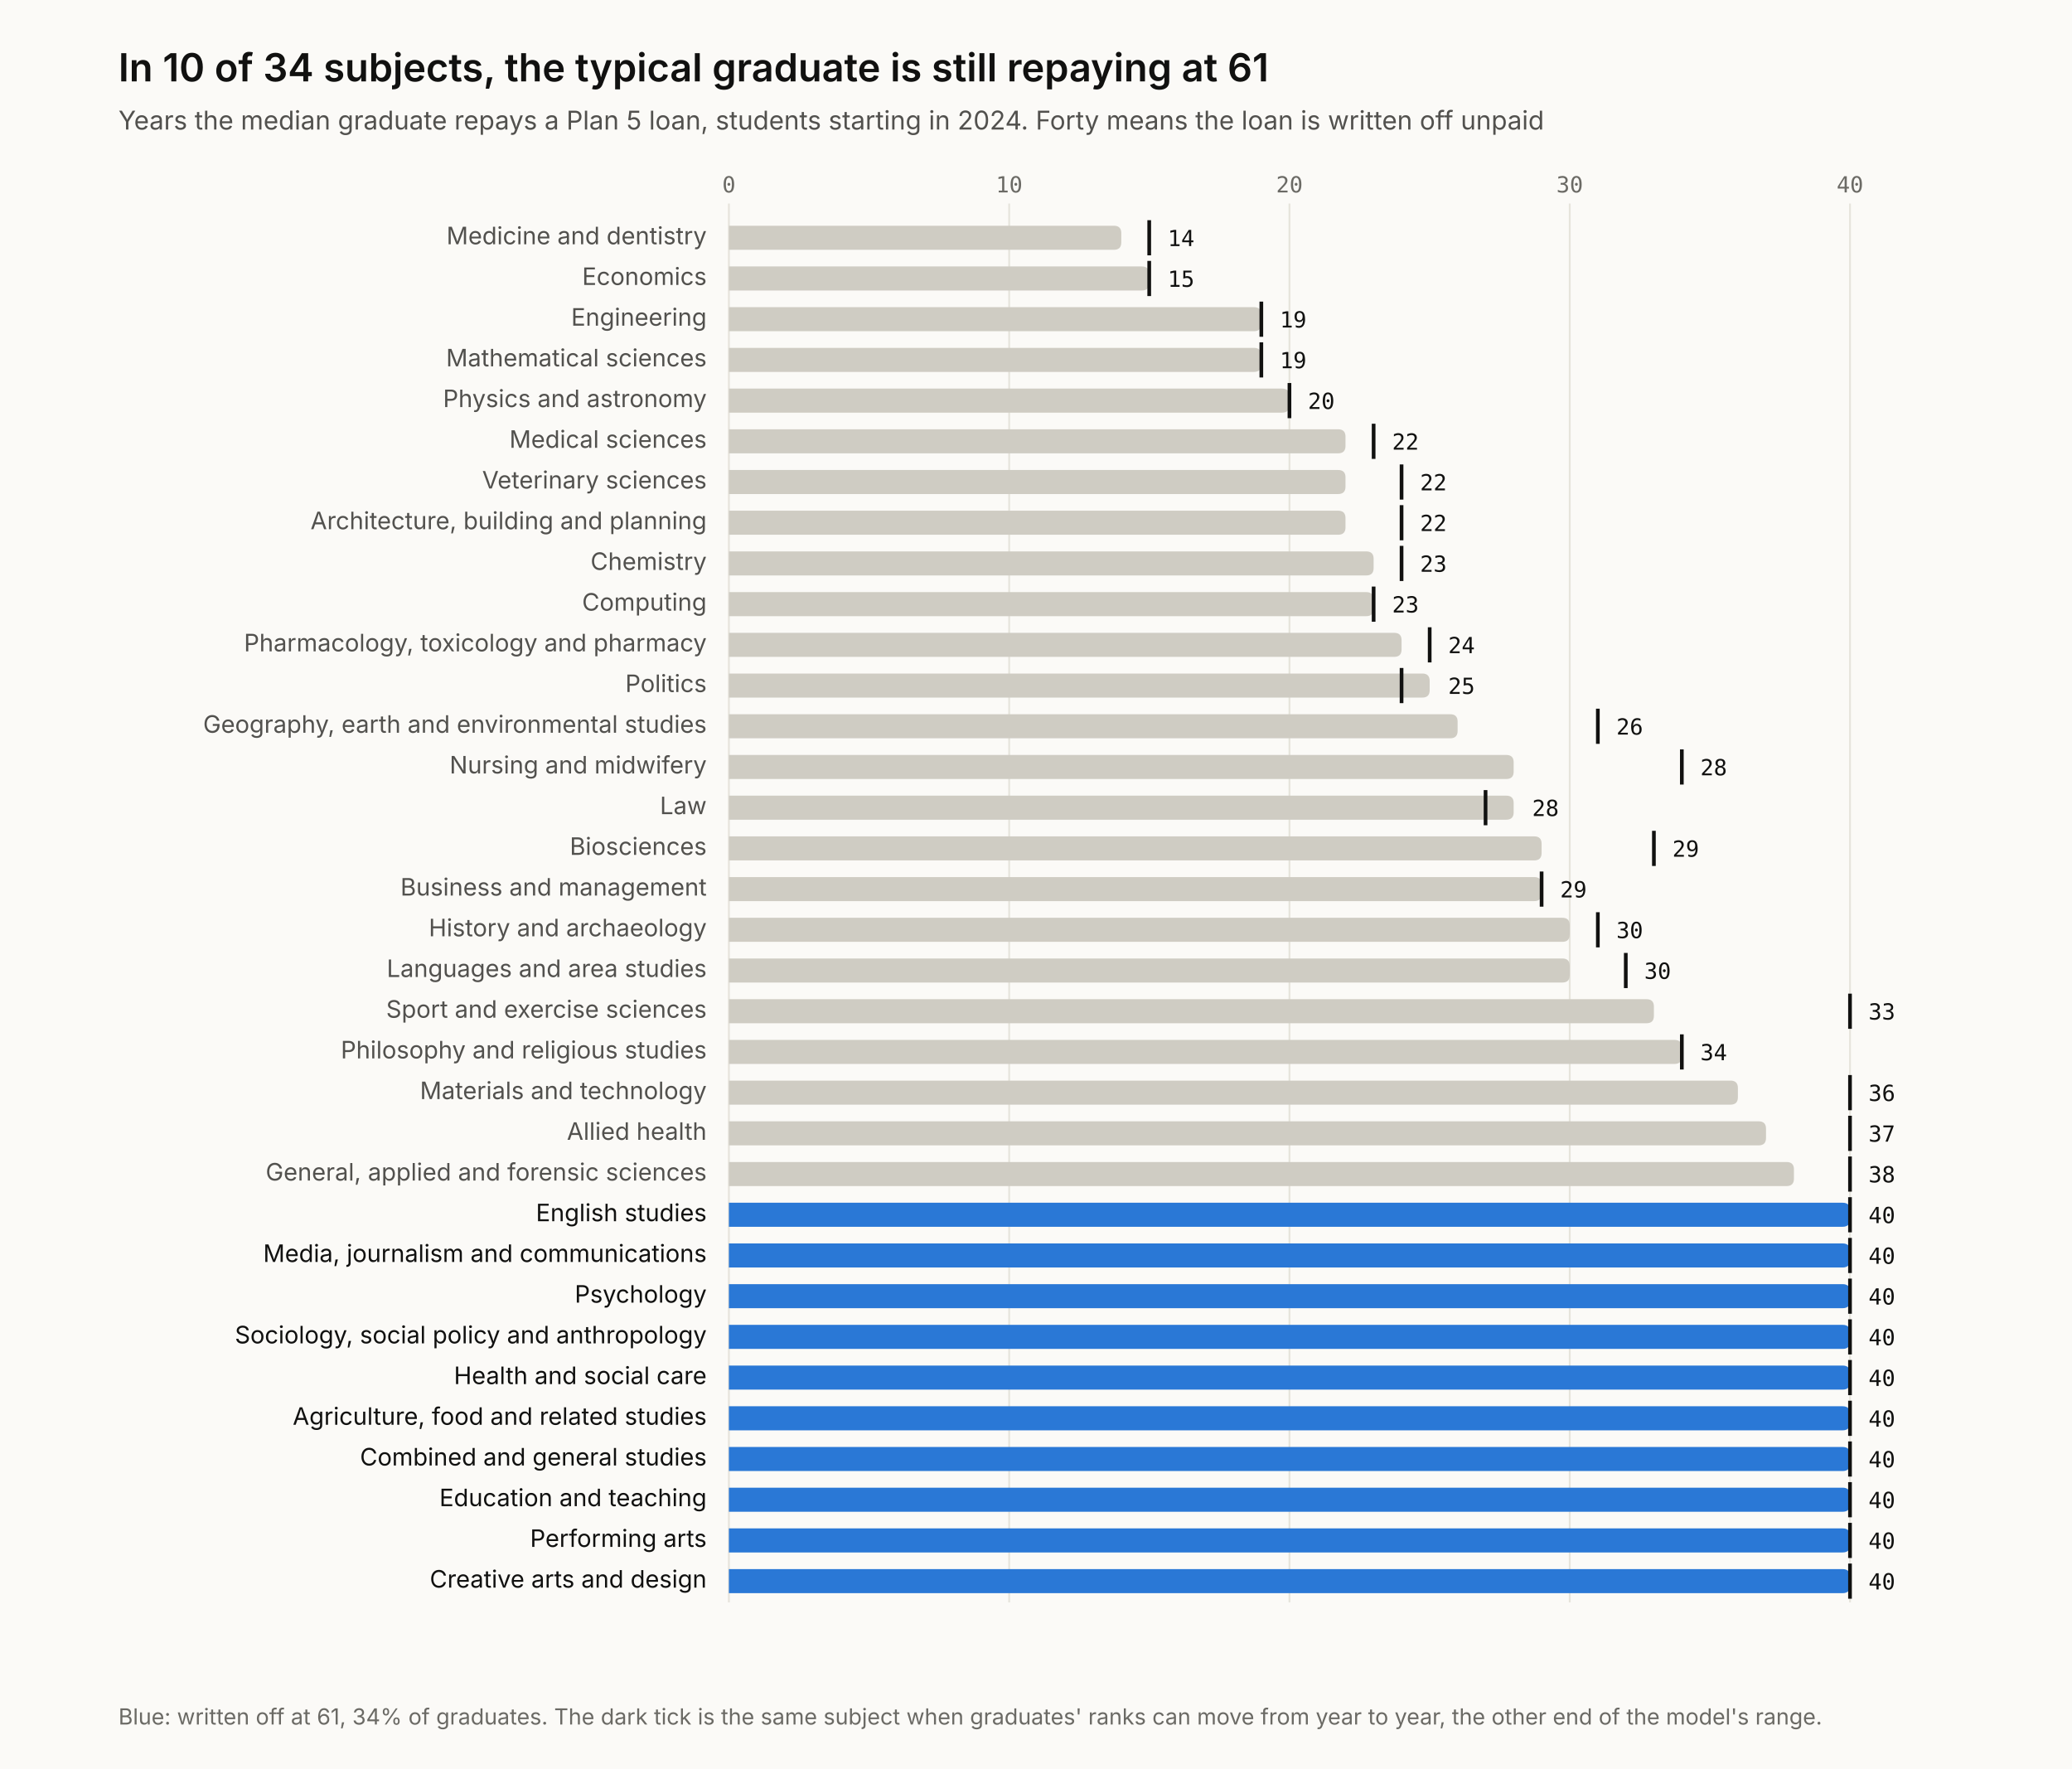
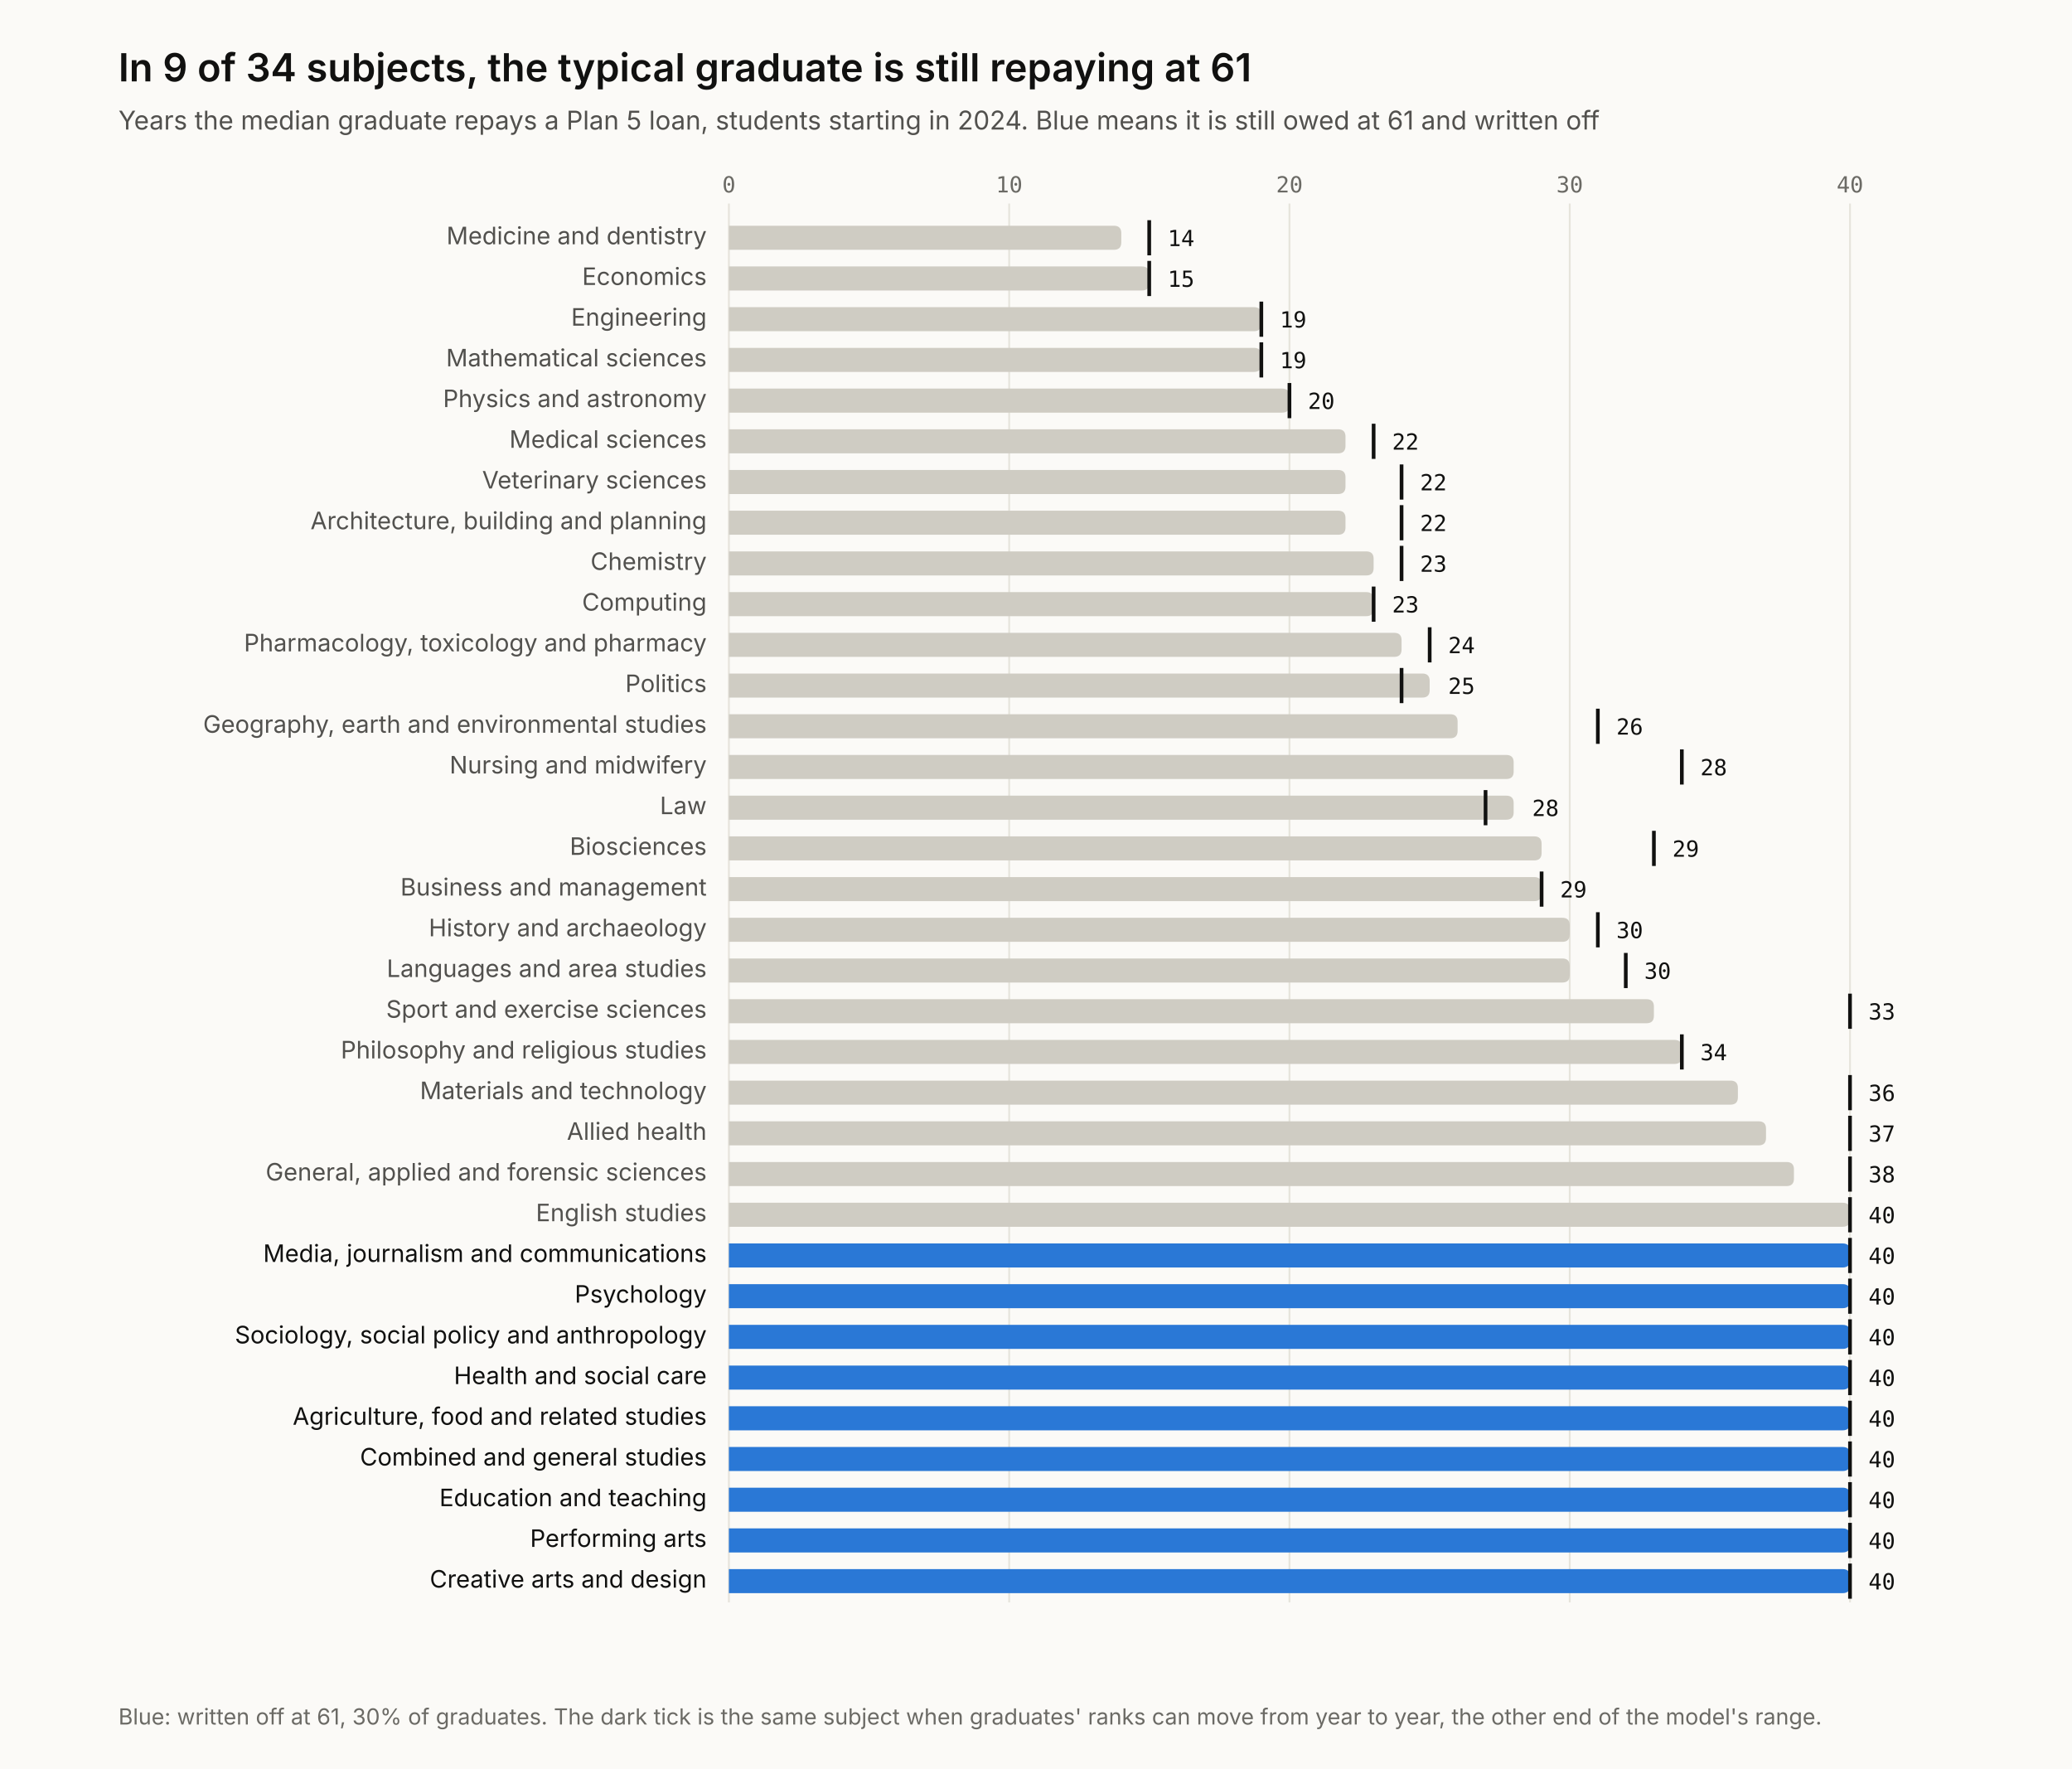
- <svg xmlns="http://www.w3.org/2000/svg" viewBox="0 0 1120 956" width="1120" height="956" role="img" aria-label="In 10 of 34 subjects, the typical graduate is still repaying at 61">
+ <svg xmlns="http://www.w3.org/2000/svg" viewBox="0 0 1120 956" width="1120" height="956" role="img" aria-label="In 9 of 34 subjects, the typical graduate is still repaying at 61">
  <rect width="1120" height="956" fill="#fbfaf7" />
-   <text x="64.0" y="44.0" font-family="'IBM Plex Sans', ui-sans-serif, system-ui, -apple-system, sans-serif" font-size="21" font-weight="600" fill="#111110" text-anchor="start">In 10 of 34 subjects, the typical graduate is still repaying at 61</text>
-   <text x="64.0" y="70.0" font-family="'IBM Plex Sans', ui-sans-serif, system-ui, -apple-system, sans-serif" font-size="14" font-weight="400" fill="#52514e" text-anchor="start">Years the median graduate repays a Plan 5 loan, students starting in 2024. Forty means the loan is written off unpaid</text>
+   <text x="64.0" y="44.0" font-family="'IBM Plex Sans', ui-sans-serif, system-ui, -apple-system, sans-serif" font-size="21" font-weight="600" fill="#111110" text-anchor="start">In 9 of 34 subjects, the typical graduate is still repaying at 61</text>
+   <text x="64.0" y="70.0" font-family="'IBM Plex Sans', ui-sans-serif, system-ui, -apple-system, sans-serif" font-size="14" font-weight="400" fill="#52514e" text-anchor="start">Years the median graduate repays a Plan 5 loan, students starting in 2024. Blue means it is still owed at 61 and written off</text>
  <line x1="394.0" y1="110.0" x2="394.0" y2="866.0" stroke="#e6e4dc" stroke-width="1.0" />
  <text x="394.0" y="104.0" font-family="'IBM Plex Mono', ui-monospace, SFMono-Regular, Menlo, monospace" font-size="12" font-weight="400" fill="#6b6a65" text-anchor="middle">0</text>
  <line x1="545.5" y1="110.0" x2="545.5" y2="866.0" stroke="#e6e4dc" stroke-width="1.0" />
  <text x="545.5" y="104.0" font-family="'IBM Plex Mono', ui-monospace, SFMono-Regular, Menlo, monospace" font-size="12" font-weight="400" fill="#6b6a65" text-anchor="middle">10</text>
  <line x1="697.0" y1="110.0" x2="697.0" y2="866.0" stroke="#e6e4dc" stroke-width="1.0" />
  <text x="697.0" y="104.0" font-family="'IBM Plex Mono', ui-monospace, SFMono-Regular, Menlo, monospace" font-size="12" font-weight="400" fill="#6b6a65" text-anchor="middle">20</text>
  <line x1="848.5" y1="110.0" x2="848.5" y2="866.0" stroke="#e6e4dc" stroke-width="1.0" />
  <text x="848.5" y="104.0" font-family="'IBM Plex Mono', ui-monospace, SFMono-Regular, Menlo, monospace" font-size="12" font-weight="400" fill="#6b6a65" text-anchor="middle">30</text>
  <line x1="1000.0" y1="110.0" x2="1000.0" y2="866.0" stroke="#e6e4dc" stroke-width="1.0" />
  <text x="1000.0" y="104.0" font-family="'IBM Plex Mono', ui-monospace, SFMono-Regular, Menlo, monospace" font-size="12" font-weight="400" fill="#6b6a65" text-anchor="middle">40</text>
  <text x="382.0" y="132.0" font-family="'IBM Plex Sans', ui-sans-serif, system-ui, -apple-system, sans-serif" font-size="13" font-weight="400" fill="#52514e" text-anchor="end">Medicine and dentistry</text>
  <path d="M394.0,122.0 H602.1 Q606.1,122.0 606.1,126.0 V131.0 Q606.1,135.0 602.1,135.0 H394.0 Z" fill="#cfccc3" />
  <line x1="621.2" y1="119.0" x2="621.2" y2="138.0" stroke="#111110" stroke-width="2" />
  <text x="631.2" y="133.0" font-family="'IBM Plex Mono', ui-monospace, SFMono-Regular, Menlo, monospace" font-size="12" font-weight="400" fill="#111110" text-anchor="start">14</text>
  <text x="382.0" y="154.0" font-family="'IBM Plex Sans', ui-sans-serif, system-ui, -apple-system, sans-serif" font-size="13" font-weight="400" fill="#52514e" text-anchor="end">Economics</text>
  <path d="M394.0,144.0 H617.2 Q621.2,144.0 621.2,148.0 V153.0 Q621.2,157.0 617.2,157.0 H394.0 Z" fill="#cfccc3" />
  <line x1="621.2" y1="141.0" x2="621.2" y2="160.0" stroke="#111110" stroke-width="2" />
  <text x="631.2" y="155.0" font-family="'IBM Plex Mono', ui-monospace, SFMono-Regular, Menlo, monospace" font-size="12" font-weight="400" fill="#111110" text-anchor="start">15</text>
  <text x="382.0" y="176.0" font-family="'IBM Plex Sans', ui-sans-serif, system-ui, -apple-system, sans-serif" font-size="13" font-weight="400" fill="#52514e" text-anchor="end">Engineering</text>
  <path d="M394.0,166.0 H677.8 Q681.8,166.0 681.8,170.0 V175.0 Q681.8,179.0 677.8,179.0 H394.0 Z" fill="#cfccc3" />
  <line x1="681.8" y1="163.0" x2="681.8" y2="182.0" stroke="#111110" stroke-width="2" />
  <text x="691.8" y="177.0" font-family="'IBM Plex Mono', ui-monospace, SFMono-Regular, Menlo, monospace" font-size="12" font-weight="400" fill="#111110" text-anchor="start">19</text>
  <text x="382.0" y="198.0" font-family="'IBM Plex Sans', ui-sans-serif, system-ui, -apple-system, sans-serif" font-size="13" font-weight="400" fill="#52514e" text-anchor="end">Mathematical sciences</text>
  <path d="M394.0,188.0 H677.8 Q681.8,188.0 681.8,192.0 V197.0 Q681.8,201.0 677.8,201.0 H394.0 Z" fill="#cfccc3" />
  <line x1="681.8" y1="185.0" x2="681.8" y2="204.0" stroke="#111110" stroke-width="2" />
  <text x="691.8" y="199.0" font-family="'IBM Plex Mono', ui-monospace, SFMono-Regular, Menlo, monospace" font-size="12" font-weight="400" fill="#111110" text-anchor="start">19</text>
  <text x="382.0" y="220.0" font-family="'IBM Plex Sans', ui-sans-serif, system-ui, -apple-system, sans-serif" font-size="13" font-weight="400" fill="#52514e" text-anchor="end">Physics and astronomy</text>
  <path d="M394.0,210.0 H693.0 Q697.0,210.0 697.0,214.0 V219.0 Q697.0,223.0 693.0,223.0 H394.0 Z" fill="#cfccc3" />
  <line x1="697.0" y1="207.0" x2="697.0" y2="226.0" stroke="#111110" stroke-width="2" />
  <text x="707.0" y="221.0" font-family="'IBM Plex Mono', ui-monospace, SFMono-Regular, Menlo, monospace" font-size="12" font-weight="400" fill="#111110" text-anchor="start">20</text>
  <text x="382.0" y="242.0" font-family="'IBM Plex Sans', ui-sans-serif, system-ui, -apple-system, sans-serif" font-size="13" font-weight="400" fill="#52514e" text-anchor="end">Medical sciences</text>
  <path d="M394.0,232.0 H723.3 Q727.3,232.0 727.3,236.0 V241.0 Q727.3,245.0 723.3,245.0 H394.0 Z" fill="#cfccc3" />
  <line x1="742.5" y1="229.0" x2="742.5" y2="248.0" stroke="#111110" stroke-width="2" />
  <text x="752.5" y="243.0" font-family="'IBM Plex Mono', ui-monospace, SFMono-Regular, Menlo, monospace" font-size="12" font-weight="400" fill="#111110" text-anchor="start">22</text>
  <text x="382.0" y="264.0" font-family="'IBM Plex Sans', ui-sans-serif, system-ui, -apple-system, sans-serif" font-size="13" font-weight="400" fill="#52514e" text-anchor="end">Veterinary sciences</text>
  <path d="M394.0,254.0 H723.3 Q727.3,254.0 727.3,258.0 V263.0 Q727.3,267.0 723.3,267.0 H394.0 Z" fill="#cfccc3" />
  <line x1="757.6" y1="251.0" x2="757.6" y2="270.0" stroke="#111110" stroke-width="2" />
  <text x="767.6" y="265.0" font-family="'IBM Plex Mono', ui-monospace, SFMono-Regular, Menlo, monospace" font-size="12" font-weight="400" fill="#111110" text-anchor="start">22</text>
  <text x="382.0" y="286.0" font-family="'IBM Plex Sans', ui-sans-serif, system-ui, -apple-system, sans-serif" font-size="13" font-weight="400" fill="#52514e" text-anchor="end">Architecture, building and planning</text>
  <path d="M394.0,276.0 H723.3 Q727.3,276.0 727.3,280.0 V285.0 Q727.3,289.0 723.3,289.0 H394.0 Z" fill="#cfccc3" />
  <line x1="757.6" y1="273.0" x2="757.6" y2="292.0" stroke="#111110" stroke-width="2" />
  <text x="767.6" y="287.0" font-family="'IBM Plex Mono', ui-monospace, SFMono-Regular, Menlo, monospace" font-size="12" font-weight="400" fill="#111110" text-anchor="start">22</text>
  <text x="382.0" y="308.0" font-family="'IBM Plex Sans', ui-sans-serif, system-ui, -apple-system, sans-serif" font-size="13" font-weight="400" fill="#52514e" text-anchor="end">Chemistry</text>
  <path d="M394.0,298.0 H738.5 Q742.5,298.0 742.5,302.0 V307.0 Q742.5,311.0 738.5,311.0 H394.0 Z" fill="#cfccc3" />
  <line x1="757.6" y1="295.0" x2="757.6" y2="314.0" stroke="#111110" stroke-width="2" />
  <text x="767.6" y="309.0" font-family="'IBM Plex Mono', ui-monospace, SFMono-Regular, Menlo, monospace" font-size="12" font-weight="400" fill="#111110" text-anchor="start">23</text>
  <text x="382.0" y="330.0" font-family="'IBM Plex Sans', ui-sans-serif, system-ui, -apple-system, sans-serif" font-size="13" font-weight="400" fill="#52514e" text-anchor="end">Computing</text>
  <path d="M394.0,320.0 H738.5 Q742.5,320.0 742.5,324.0 V329.0 Q742.5,333.0 738.5,333.0 H394.0 Z" fill="#cfccc3" />
  <line x1="742.5" y1="317.0" x2="742.5" y2="336.0" stroke="#111110" stroke-width="2" />
  <text x="752.5" y="331.0" font-family="'IBM Plex Mono', ui-monospace, SFMono-Regular, Menlo, monospace" font-size="12" font-weight="400" fill="#111110" text-anchor="start">23</text>
  <text x="382.0" y="352.0" font-family="'IBM Plex Sans', ui-sans-serif, system-ui, -apple-system, sans-serif" font-size="13" font-weight="400" fill="#52514e" text-anchor="end">Pharmacology, toxicology and pharmacy</text>
  <path d="M394.0,342.0 H753.6 Q757.6,342.0 757.6,346.0 V351.0 Q757.6,355.0 753.6,355.0 H394.0 Z" fill="#cfccc3" />
  <line x1="772.8" y1="339.0" x2="772.8" y2="358.0" stroke="#111110" stroke-width="2" />
  <text x="782.8" y="353.0" font-family="'IBM Plex Mono', ui-monospace, SFMono-Regular, Menlo, monospace" font-size="12" font-weight="400" fill="#111110" text-anchor="start">24</text>
  <text x="382.0" y="374.0" font-family="'IBM Plex Sans', ui-sans-serif, system-ui, -apple-system, sans-serif" font-size="13" font-weight="400" fill="#52514e" text-anchor="end">Politics</text>
  <path d="M394.0,364.0 H768.8 Q772.8,364.0 772.8,368.0 V373.0 Q772.8,377.0 768.8,377.0 H394.0 Z" fill="#cfccc3" />
  <line x1="757.6" y1="361.0" x2="757.6" y2="380.0" stroke="#111110" stroke-width="2" />
  <text x="782.8" y="375.0" font-family="'IBM Plex Mono', ui-monospace, SFMono-Regular, Menlo, monospace" font-size="12" font-weight="400" fill="#111110" text-anchor="start">25</text>
  <text x="382.0" y="396.0" font-family="'IBM Plex Sans', ui-sans-serif, system-ui, -apple-system, sans-serif" font-size="13" font-weight="400" fill="#52514e" text-anchor="end">Geography, earth and environmental studies</text>
  <path d="M394.0,386.0 H783.9 Q787.9,386.0 787.9,390.0 V395.0 Q787.9,399.0 783.9,399.0 H394.0 Z" fill="#cfccc3" />
  <line x1="863.7" y1="383.0" x2="863.7" y2="402.0" stroke="#111110" stroke-width="2" />
  <text x="873.7" y="397.0" font-family="'IBM Plex Mono', ui-monospace, SFMono-Regular, Menlo, monospace" font-size="12" font-weight="400" fill="#111110" text-anchor="start">26</text>
  <text x="382.0" y="418.0" font-family="'IBM Plex Sans', ui-sans-serif, system-ui, -apple-system, sans-serif" font-size="13" font-weight="400" fill="#52514e" text-anchor="end">Nursing and midwifery</text>
  <path d="M394.0,408.0 H814.2 Q818.2,408.0 818.2,412.0 V417.0 Q818.2,421.0 814.2,421.0 H394.0 Z" fill="#cfccc3" />
  <line x1="909.1" y1="405.0" x2="909.1" y2="424.0" stroke="#111110" stroke-width="2" />
  <text x="919.1" y="419.0" font-family="'IBM Plex Mono', ui-monospace, SFMono-Regular, Menlo, monospace" font-size="12" font-weight="400" fill="#111110" text-anchor="start">28</text>
  <text x="382.0" y="440.0" font-family="'IBM Plex Sans', ui-sans-serif, system-ui, -apple-system, sans-serif" font-size="13" font-weight="400" fill="#52514e" text-anchor="end">Law</text>
  <path d="M394.0,430.0 H814.2 Q818.2,430.0 818.2,434.0 V439.0 Q818.2,443.0 814.2,443.0 H394.0 Z" fill="#cfccc3" />
  <line x1="803.0" y1="427.0" x2="803.0" y2="446.0" stroke="#111110" stroke-width="2" />
  <text x="828.2" y="441.0" font-family="'IBM Plex Mono', ui-monospace, SFMono-Regular, Menlo, monospace" font-size="12" font-weight="400" fill="#111110" text-anchor="start">28</text>
  <text x="382.0" y="462.0" font-family="'IBM Plex Sans', ui-sans-serif, system-ui, -apple-system, sans-serif" font-size="13" font-weight="400" fill="#52514e" text-anchor="end">Biosciences</text>
  <path d="M394.0,452.0 H829.3 Q833.3,452.0 833.3,456.0 V461.0 Q833.3,465.0 829.3,465.0 H394.0 Z" fill="#cfccc3" />
  <line x1="894.0" y1="449.0" x2="894.0" y2="468.0" stroke="#111110" stroke-width="2" />
  <text x="904.0" y="463.0" font-family="'IBM Plex Mono', ui-monospace, SFMono-Regular, Menlo, monospace" font-size="12" font-weight="400" fill="#111110" text-anchor="start">29</text>
  <text x="382.0" y="484.0" font-family="'IBM Plex Sans', ui-sans-serif, system-ui, -apple-system, sans-serif" font-size="13" font-weight="400" fill="#52514e" text-anchor="end">Business and management</text>
  <path d="M394.0,474.0 H829.3 Q833.3,474.0 833.3,478.0 V483.0 Q833.3,487.0 829.3,487.0 H394.0 Z" fill="#cfccc3" />
  <line x1="833.3" y1="471.0" x2="833.3" y2="490.0" stroke="#111110" stroke-width="2" />
  <text x="843.3" y="485.0" font-family="'IBM Plex Mono', ui-monospace, SFMono-Regular, Menlo, monospace" font-size="12" font-weight="400" fill="#111110" text-anchor="start">29</text>
  <text x="382.0" y="506.0" font-family="'IBM Plex Sans', ui-sans-serif, system-ui, -apple-system, sans-serif" font-size="13" font-weight="400" fill="#52514e" text-anchor="end">History and archaeology</text>
  <path d="M394.0,496.0 H844.5 Q848.5,496.0 848.5,500.0 V505.0 Q848.5,509.0 844.5,509.0 H394.0 Z" fill="#cfccc3" />
  <line x1="863.7" y1="493.0" x2="863.7" y2="512.0" stroke="#111110" stroke-width="2" />
  <text x="873.7" y="507.0" font-family="'IBM Plex Mono', ui-monospace, SFMono-Regular, Menlo, monospace" font-size="12" font-weight="400" fill="#111110" text-anchor="start">30</text>
  <text x="382.0" y="528.0" font-family="'IBM Plex Sans', ui-sans-serif, system-ui, -apple-system, sans-serif" font-size="13" font-weight="400" fill="#52514e" text-anchor="end">Languages and area studies</text>
  <path d="M394.0,518.0 H844.5 Q848.5,518.0 848.5,522.0 V527.0 Q848.5,531.0 844.5,531.0 H394.0 Z" fill="#cfccc3" />
  <line x1="878.8" y1="515.0" x2="878.8" y2="534.0" stroke="#111110" stroke-width="2" />
  <text x="888.8" y="529.0" font-family="'IBM Plex Mono', ui-monospace, SFMono-Regular, Menlo, monospace" font-size="12" font-weight="400" fill="#111110" text-anchor="start">30</text>
  <text x="382.0" y="550.0" font-family="'IBM Plex Sans', ui-sans-serif, system-ui, -apple-system, sans-serif" font-size="13" font-weight="400" fill="#52514e" text-anchor="end">Sport and exercise sciences</text>
  <path d="M394.0,540.0 H890.0 Q894.0,540.0 894.0,544.0 V549.0 Q894.0,553.0 890.0,553.0 H394.0 Z" fill="#cfccc3" />
  <line x1="1000.0" y1="537.0" x2="1000.0" y2="556.0" stroke="#111110" stroke-width="2" />
  <text x="1010.0" y="551.0" font-family="'IBM Plex Mono', ui-monospace, SFMono-Regular, Menlo, monospace" font-size="12" font-weight="400" fill="#111110" text-anchor="start">33</text>
  <text x="382.0" y="572.0" font-family="'IBM Plex Sans', ui-sans-serif, system-ui, -apple-system, sans-serif" font-size="13" font-weight="400" fill="#52514e" text-anchor="end">Philosophy and religious studies</text>
  <path d="M394.0,562.0 H905.1 Q909.1,562.0 909.1,566.0 V571.0 Q909.1,575.0 905.1,575.0 H394.0 Z" fill="#cfccc3" />
  <line x1="909.1" y1="559.0" x2="909.1" y2="578.0" stroke="#111110" stroke-width="2" />
  <text x="919.1" y="573.0" font-family="'IBM Plex Mono', ui-monospace, SFMono-Regular, Menlo, monospace" font-size="12" font-weight="400" fill="#111110" text-anchor="start">34</text>
  <text x="382.0" y="594.0" font-family="'IBM Plex Sans', ui-sans-serif, system-ui, -apple-system, sans-serif" font-size="13" font-weight="400" fill="#52514e" text-anchor="end">Materials and technology</text>
  <path d="M394.0,584.0 H935.4 Q939.4,584.0 939.4,588.0 V593.0 Q939.4,597.0 935.4,597.0 H394.0 Z" fill="#cfccc3" />
  <line x1="1000.0" y1="581.0" x2="1000.0" y2="600.0" stroke="#111110" stroke-width="2" />
  <text x="1010.0" y="595.0" font-family="'IBM Plex Mono', ui-monospace, SFMono-Regular, Menlo, monospace" font-size="12" font-weight="400" fill="#111110" text-anchor="start">36</text>
  <text x="382.0" y="616.0" font-family="'IBM Plex Sans', ui-sans-serif, system-ui, -apple-system, sans-serif" font-size="13" font-weight="400" fill="#52514e" text-anchor="end">Allied health</text>
  <path d="M394.0,606.0 H950.6 Q954.6,606.0 954.6,610.0 V615.0 Q954.6,619.0 950.6,619.0 H394.0 Z" fill="#cfccc3" />
  <line x1="1000.0" y1="603.0" x2="1000.0" y2="622.0" stroke="#111110" stroke-width="2" />
  <text x="1010.0" y="617.0" font-family="'IBM Plex Mono', ui-monospace, SFMono-Regular, Menlo, monospace" font-size="12" font-weight="400" fill="#111110" text-anchor="start">37</text>
  <text x="382.0" y="638.0" font-family="'IBM Plex Sans', ui-sans-serif, system-ui, -apple-system, sans-serif" font-size="13" font-weight="400" fill="#52514e" text-anchor="end">General, applied and forensic sciences</text>
  <path d="M394.0,628.0 H965.7 Q969.7,628.0 969.7,632.0 V637.0 Q969.7,641.0 965.7,641.0 H394.0 Z" fill="#cfccc3" />
  <line x1="1000.0" y1="625.0" x2="1000.0" y2="644.0" stroke="#111110" stroke-width="2" />
  <text x="1010.0" y="639.0" font-family="'IBM Plex Mono', ui-monospace, SFMono-Regular, Menlo, monospace" font-size="12" font-weight="400" fill="#111110" text-anchor="start">38</text>
-   <text x="382.0" y="660.0" font-family="'IBM Plex Sans', ui-sans-serif, system-ui, -apple-system, sans-serif" font-size="13" font-weight="400" fill="#111110" text-anchor="end">English studies</text>
-   <path d="M394.0,650.0 H996.0 Q1000.0,650.0 1000.0,654.0 V659.0 Q1000.0,663.0 996.0,663.0 H394.0 Z" fill="#2a78d6" />
+   <text x="382.0" y="660.0" font-family="'IBM Plex Sans', ui-sans-serif, system-ui, -apple-system, sans-serif" font-size="13" font-weight="400" fill="#52514e" text-anchor="end">English studies</text>
+   <path d="M394.0,650.0 H996.0 Q1000.0,650.0 1000.0,654.0 V659.0 Q1000.0,663.0 996.0,663.0 H394.0 Z" fill="#cfccc3" />
  <line x1="1000.0" y1="647.0" x2="1000.0" y2="666.0" stroke="#111110" stroke-width="2" />
  <text x="1010.0" y="661.0" font-family="'IBM Plex Mono', ui-monospace, SFMono-Regular, Menlo, monospace" font-size="12" font-weight="400" fill="#111110" text-anchor="start">40</text>
  <text x="382.0" y="682.0" font-family="'IBM Plex Sans', ui-sans-serif, system-ui, -apple-system, sans-serif" font-size="13" font-weight="400" fill="#111110" text-anchor="end">Media, journalism and communications</text>
  <path d="M394.0,672.0 H996.0 Q1000.0,672.0 1000.0,676.0 V681.0 Q1000.0,685.0 996.0,685.0 H394.0 Z" fill="#2a78d6" />
  <line x1="1000.0" y1="669.0" x2="1000.0" y2="688.0" stroke="#111110" stroke-width="2" />
  <text x="1010.0" y="683.0" font-family="'IBM Plex Mono', ui-monospace, SFMono-Regular, Menlo, monospace" font-size="12" font-weight="400" fill="#111110" text-anchor="start">40</text>
  <text x="382.0" y="704.0" font-family="'IBM Plex Sans', ui-sans-serif, system-ui, -apple-system, sans-serif" font-size="13" font-weight="400" fill="#111110" text-anchor="end">Psychology</text>
  <path d="M394.0,694.0 H996.0 Q1000.0,694.0 1000.0,698.0 V703.0 Q1000.0,707.0 996.0,707.0 H394.0 Z" fill="#2a78d6" />
  <line x1="1000.0" y1="691.0" x2="1000.0" y2="710.0" stroke="#111110" stroke-width="2" />
  <text x="1010.0" y="705.0" font-family="'IBM Plex Mono', ui-monospace, SFMono-Regular, Menlo, monospace" font-size="12" font-weight="400" fill="#111110" text-anchor="start">40</text>
  <text x="382.0" y="726.0" font-family="'IBM Plex Sans', ui-sans-serif, system-ui, -apple-system, sans-serif" font-size="13" font-weight="400" fill="#111110" text-anchor="end">Sociology, social policy and anthropology</text>
  <path d="M394.0,716.0 H996.0 Q1000.0,716.0 1000.0,720.0 V725.0 Q1000.0,729.0 996.0,729.0 H394.0 Z" fill="#2a78d6" />
  <line x1="1000.0" y1="713.0" x2="1000.0" y2="732.0" stroke="#111110" stroke-width="2" />
  <text x="1010.0" y="727.0" font-family="'IBM Plex Mono', ui-monospace, SFMono-Regular, Menlo, monospace" font-size="12" font-weight="400" fill="#111110" text-anchor="start">40</text>
  <text x="382.0" y="748.0" font-family="'IBM Plex Sans', ui-sans-serif, system-ui, -apple-system, sans-serif" font-size="13" font-weight="400" fill="#111110" text-anchor="end">Health and social care</text>
  <path d="M394.0,738.0 H996.0 Q1000.0,738.0 1000.0,742.0 V747.0 Q1000.0,751.0 996.0,751.0 H394.0 Z" fill="#2a78d6" />
  <line x1="1000.0" y1="735.0" x2="1000.0" y2="754.0" stroke="#111110" stroke-width="2" />
  <text x="1010.0" y="749.0" font-family="'IBM Plex Mono', ui-monospace, SFMono-Regular, Menlo, monospace" font-size="12" font-weight="400" fill="#111110" text-anchor="start">40</text>
  <text x="382.0" y="770.0" font-family="'IBM Plex Sans', ui-sans-serif, system-ui, -apple-system, sans-serif" font-size="13" font-weight="400" fill="#111110" text-anchor="end">Agriculture, food and related studies</text>
  <path d="M394.0,760.0 H996.0 Q1000.0,760.0 1000.0,764.0 V769.0 Q1000.0,773.0 996.0,773.0 H394.0 Z" fill="#2a78d6" />
  <line x1="1000.0" y1="757.0" x2="1000.0" y2="776.0" stroke="#111110" stroke-width="2" />
  <text x="1010.0" y="771.0" font-family="'IBM Plex Mono', ui-monospace, SFMono-Regular, Menlo, monospace" font-size="12" font-weight="400" fill="#111110" text-anchor="start">40</text>
  <text x="382.0" y="792.0" font-family="'IBM Plex Sans', ui-sans-serif, system-ui, -apple-system, sans-serif" font-size="13" font-weight="400" fill="#111110" text-anchor="end">Combined and general studies</text>
  <path d="M394.0,782.0 H996.0 Q1000.0,782.0 1000.0,786.0 V791.0 Q1000.0,795.0 996.0,795.0 H394.0 Z" fill="#2a78d6" />
  <line x1="1000.0" y1="779.0" x2="1000.0" y2="798.0" stroke="#111110" stroke-width="2" />
  <text x="1010.0" y="793.0" font-family="'IBM Plex Mono', ui-monospace, SFMono-Regular, Menlo, monospace" font-size="12" font-weight="400" fill="#111110" text-anchor="start">40</text>
  <text x="382.0" y="814.0" font-family="'IBM Plex Sans', ui-sans-serif, system-ui, -apple-system, sans-serif" font-size="13" font-weight="400" fill="#111110" text-anchor="end">Education and teaching</text>
  <path d="M394.0,804.0 H996.0 Q1000.0,804.0 1000.0,808.0 V813.0 Q1000.0,817.0 996.0,817.0 H394.0 Z" fill="#2a78d6" />
  <line x1="1000.0" y1="801.0" x2="1000.0" y2="820.0" stroke="#111110" stroke-width="2" />
  <text x="1010.0" y="815.0" font-family="'IBM Plex Mono', ui-monospace, SFMono-Regular, Menlo, monospace" font-size="12" font-weight="400" fill="#111110" text-anchor="start">40</text>
  <text x="382.0" y="836.0" font-family="'IBM Plex Sans', ui-sans-serif, system-ui, -apple-system, sans-serif" font-size="13" font-weight="400" fill="#111110" text-anchor="end">Performing arts</text>
  <path d="M394.0,826.0 H996.0 Q1000.0,826.0 1000.0,830.0 V835.0 Q1000.0,839.0 996.0,839.0 H394.0 Z" fill="#2a78d6" />
  <line x1="1000.0" y1="823.0" x2="1000.0" y2="842.0" stroke="#111110" stroke-width="2" />
  <text x="1010.0" y="837.0" font-family="'IBM Plex Mono', ui-monospace, SFMono-Regular, Menlo, monospace" font-size="12" font-weight="400" fill="#111110" text-anchor="start">40</text>
  <text x="382.0" y="858.0" font-family="'IBM Plex Sans', ui-sans-serif, system-ui, -apple-system, sans-serif" font-size="13" font-weight="400" fill="#111110" text-anchor="end">Creative arts and design</text>
  <path d="M394.0,848.0 H996.0 Q1000.0,848.0 1000.0,852.0 V857.0 Q1000.0,861.0 996.0,861.0 H394.0 Z" fill="#2a78d6" />
  <line x1="1000.0" y1="845.0" x2="1000.0" y2="864.0" stroke="#111110" stroke-width="2" />
  <text x="1010.0" y="859.0" font-family="'IBM Plex Mono', ui-monospace, SFMono-Regular, Menlo, monospace" font-size="12" font-weight="400" fill="#111110" text-anchor="start">40</text>
-   <text x="64.0" y="932.0" font-family="'IBM Plex Sans', ui-sans-serif, system-ui, -apple-system, sans-serif" font-size="12" font-weight="400" fill="#6b6a65" text-anchor="start">Blue: written off at 61, 34% of graduates. The dark tick is the same subject when graduates' ranks can move from year to year, the other end of the model's range.</text>
+   <text x="64.0" y="932.0" font-family="'IBM Plex Sans', ui-sans-serif, system-ui, -apple-system, sans-serif" font-size="12" font-weight="400" fill="#6b6a65" text-anchor="start">Blue: written off at 61, 30% of graduates. The dark tick is the same subject when graduates' ranks can move from year to year, the other end of the model's range.</text>
</svg>
